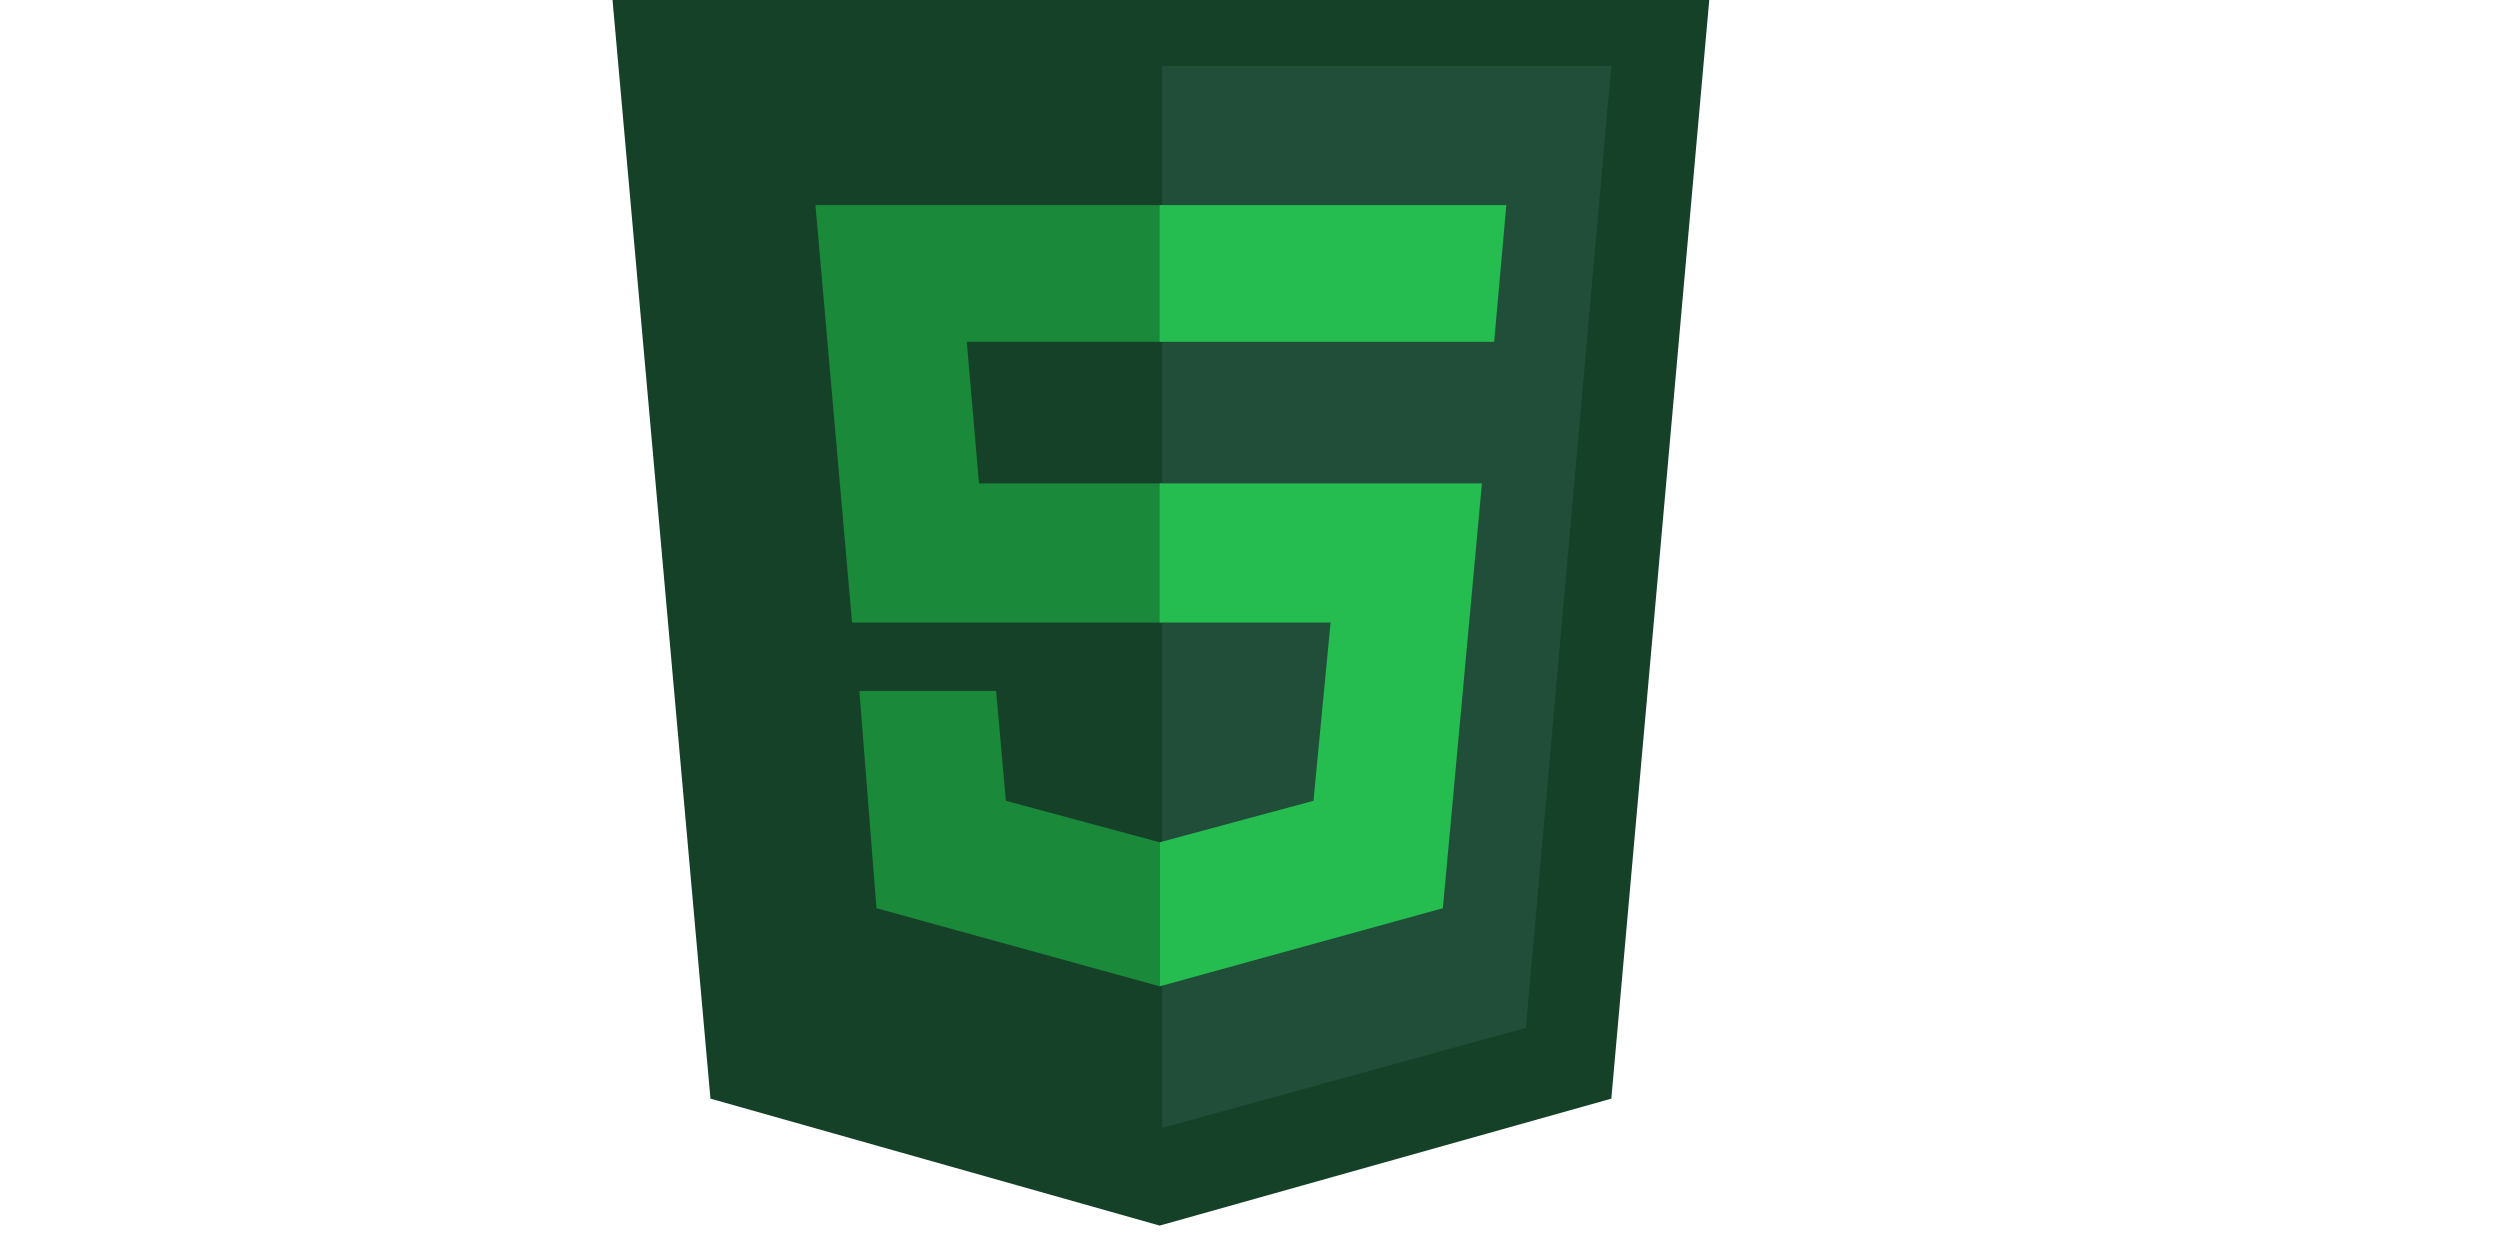
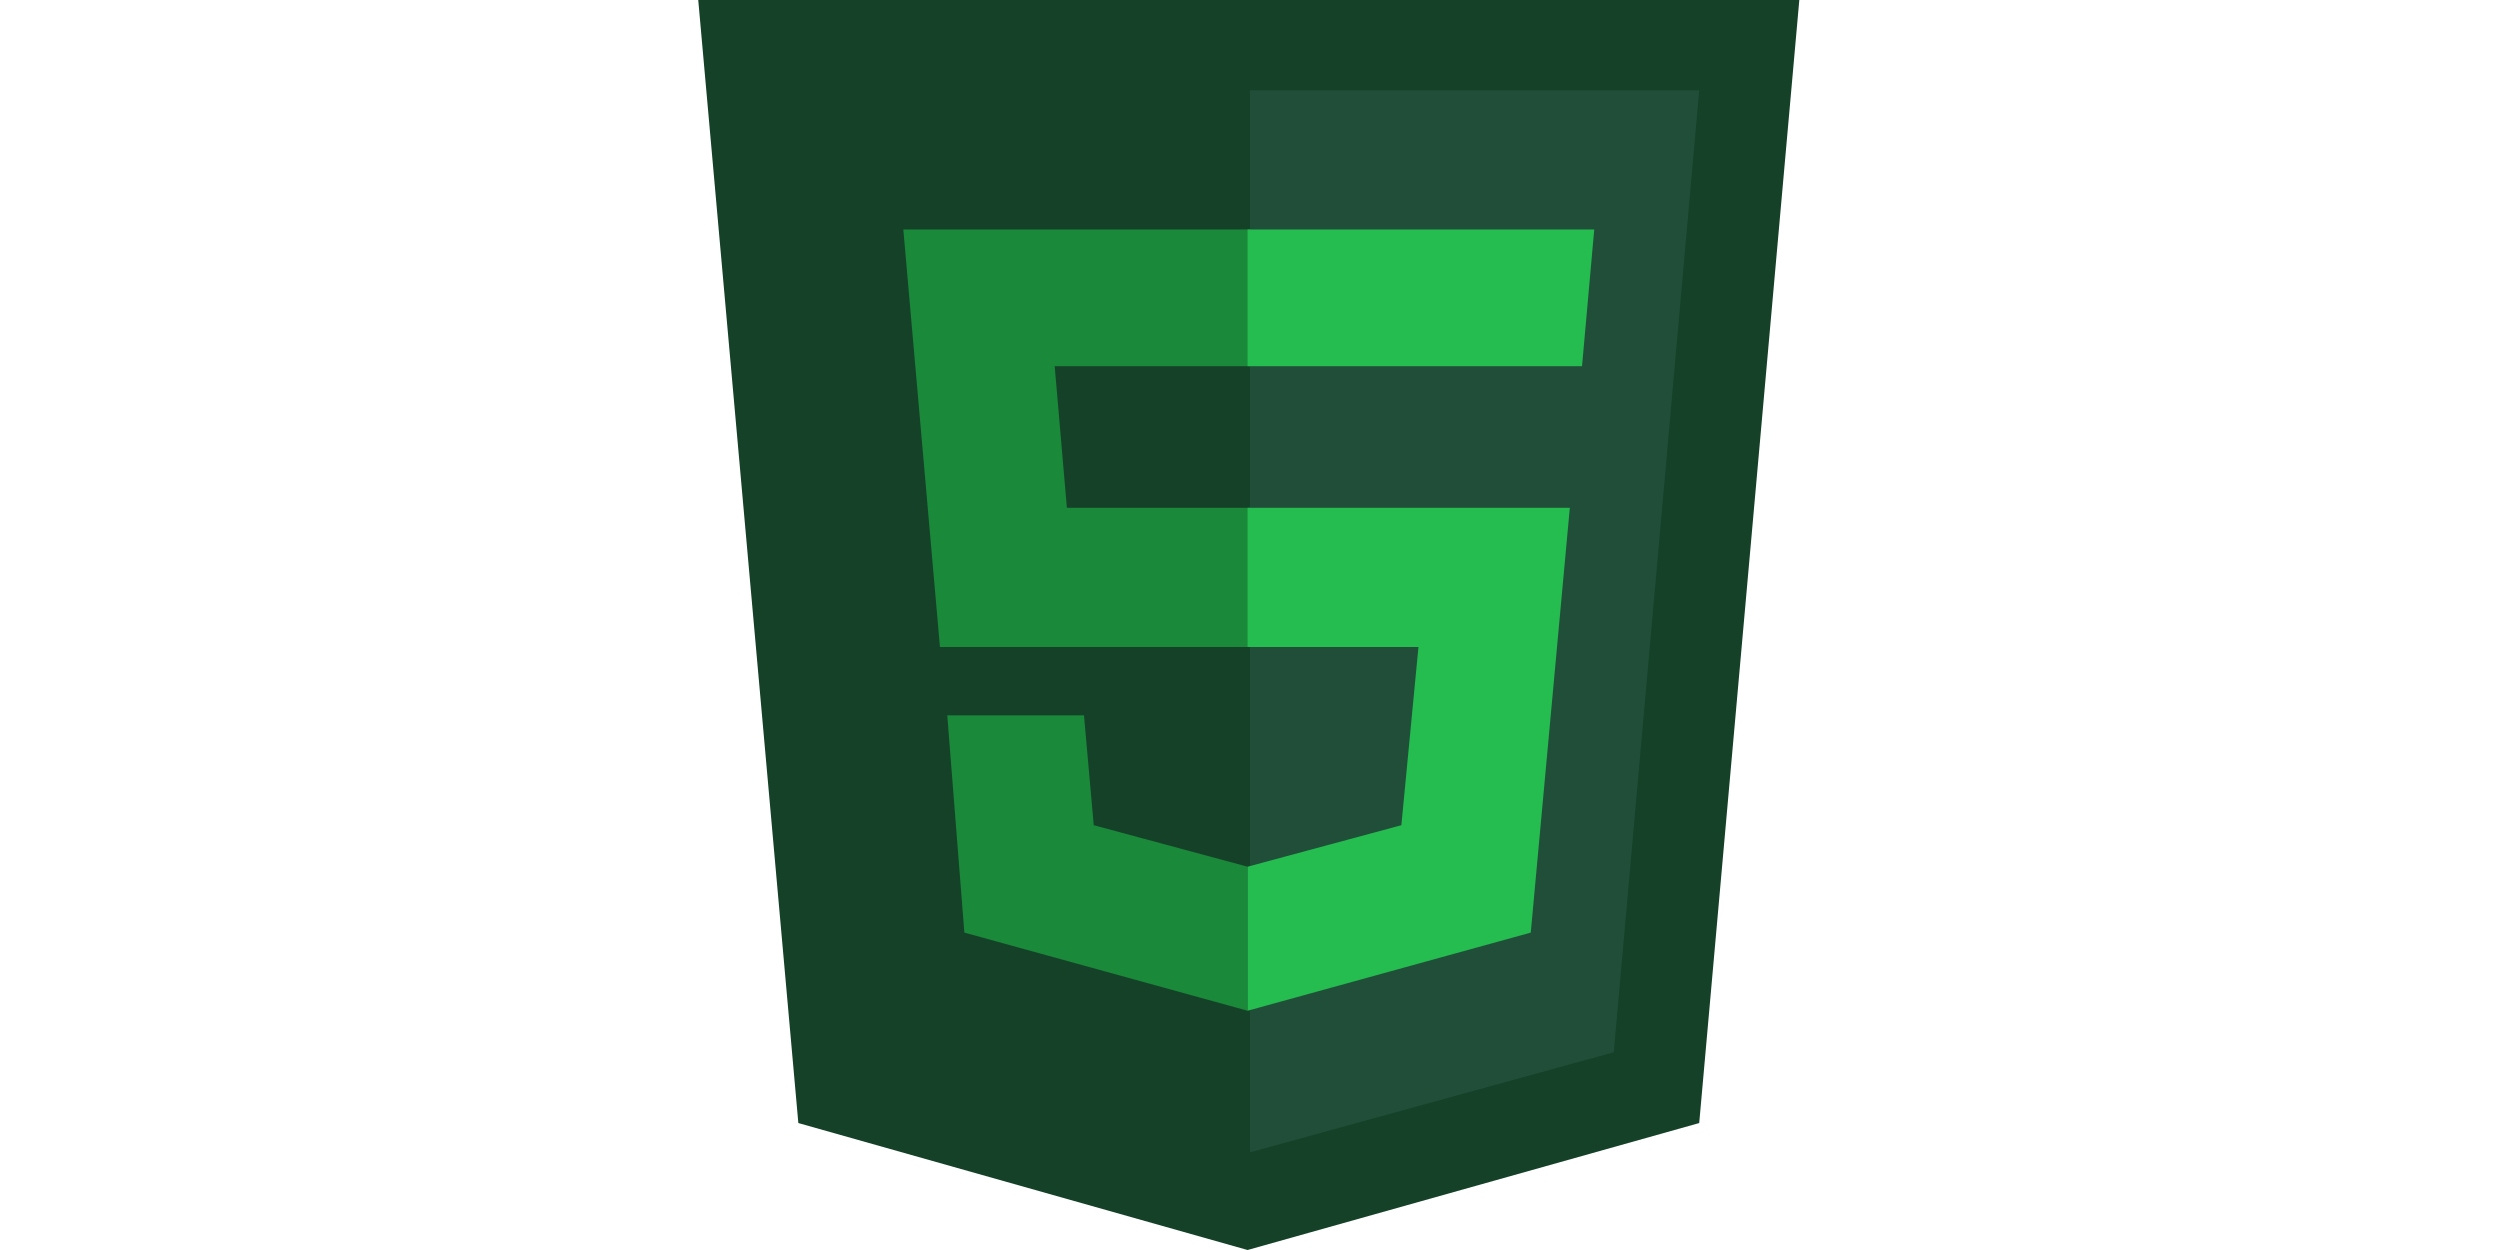
- <svg xmlns="http://www.w3.org/2000/svg" width="300" height="150" preserveAspectRatio="xMinYMin meet" aria-label="HTML5" viewBox="-220 10 512 512">
+ <svg xmlns="http://www.w3.org/2000/svg" width="300" height="150" preserveAspectRatio="xMinYMin meet" aria-label="HTML5" viewBox="-256 0 512 512">
  <path fill="#144128" d="M71 460L30 0h451l-41 460-185 52" />
  <path fill="#204e39" d="M256 472l149-41 35-394H256" />
  <path fill="#1a893a" d="M256 208h-75l-5-58h80V94H114l15 171h127zm-1 147l-63-17-4-45h-56l7 89 116 32z" />
  <path fill="#25bc50" d="M255 208v57h70l-7 73-63 17v59l116-32 16-174zm0-114v56h137l5-56z" />
</svg>
